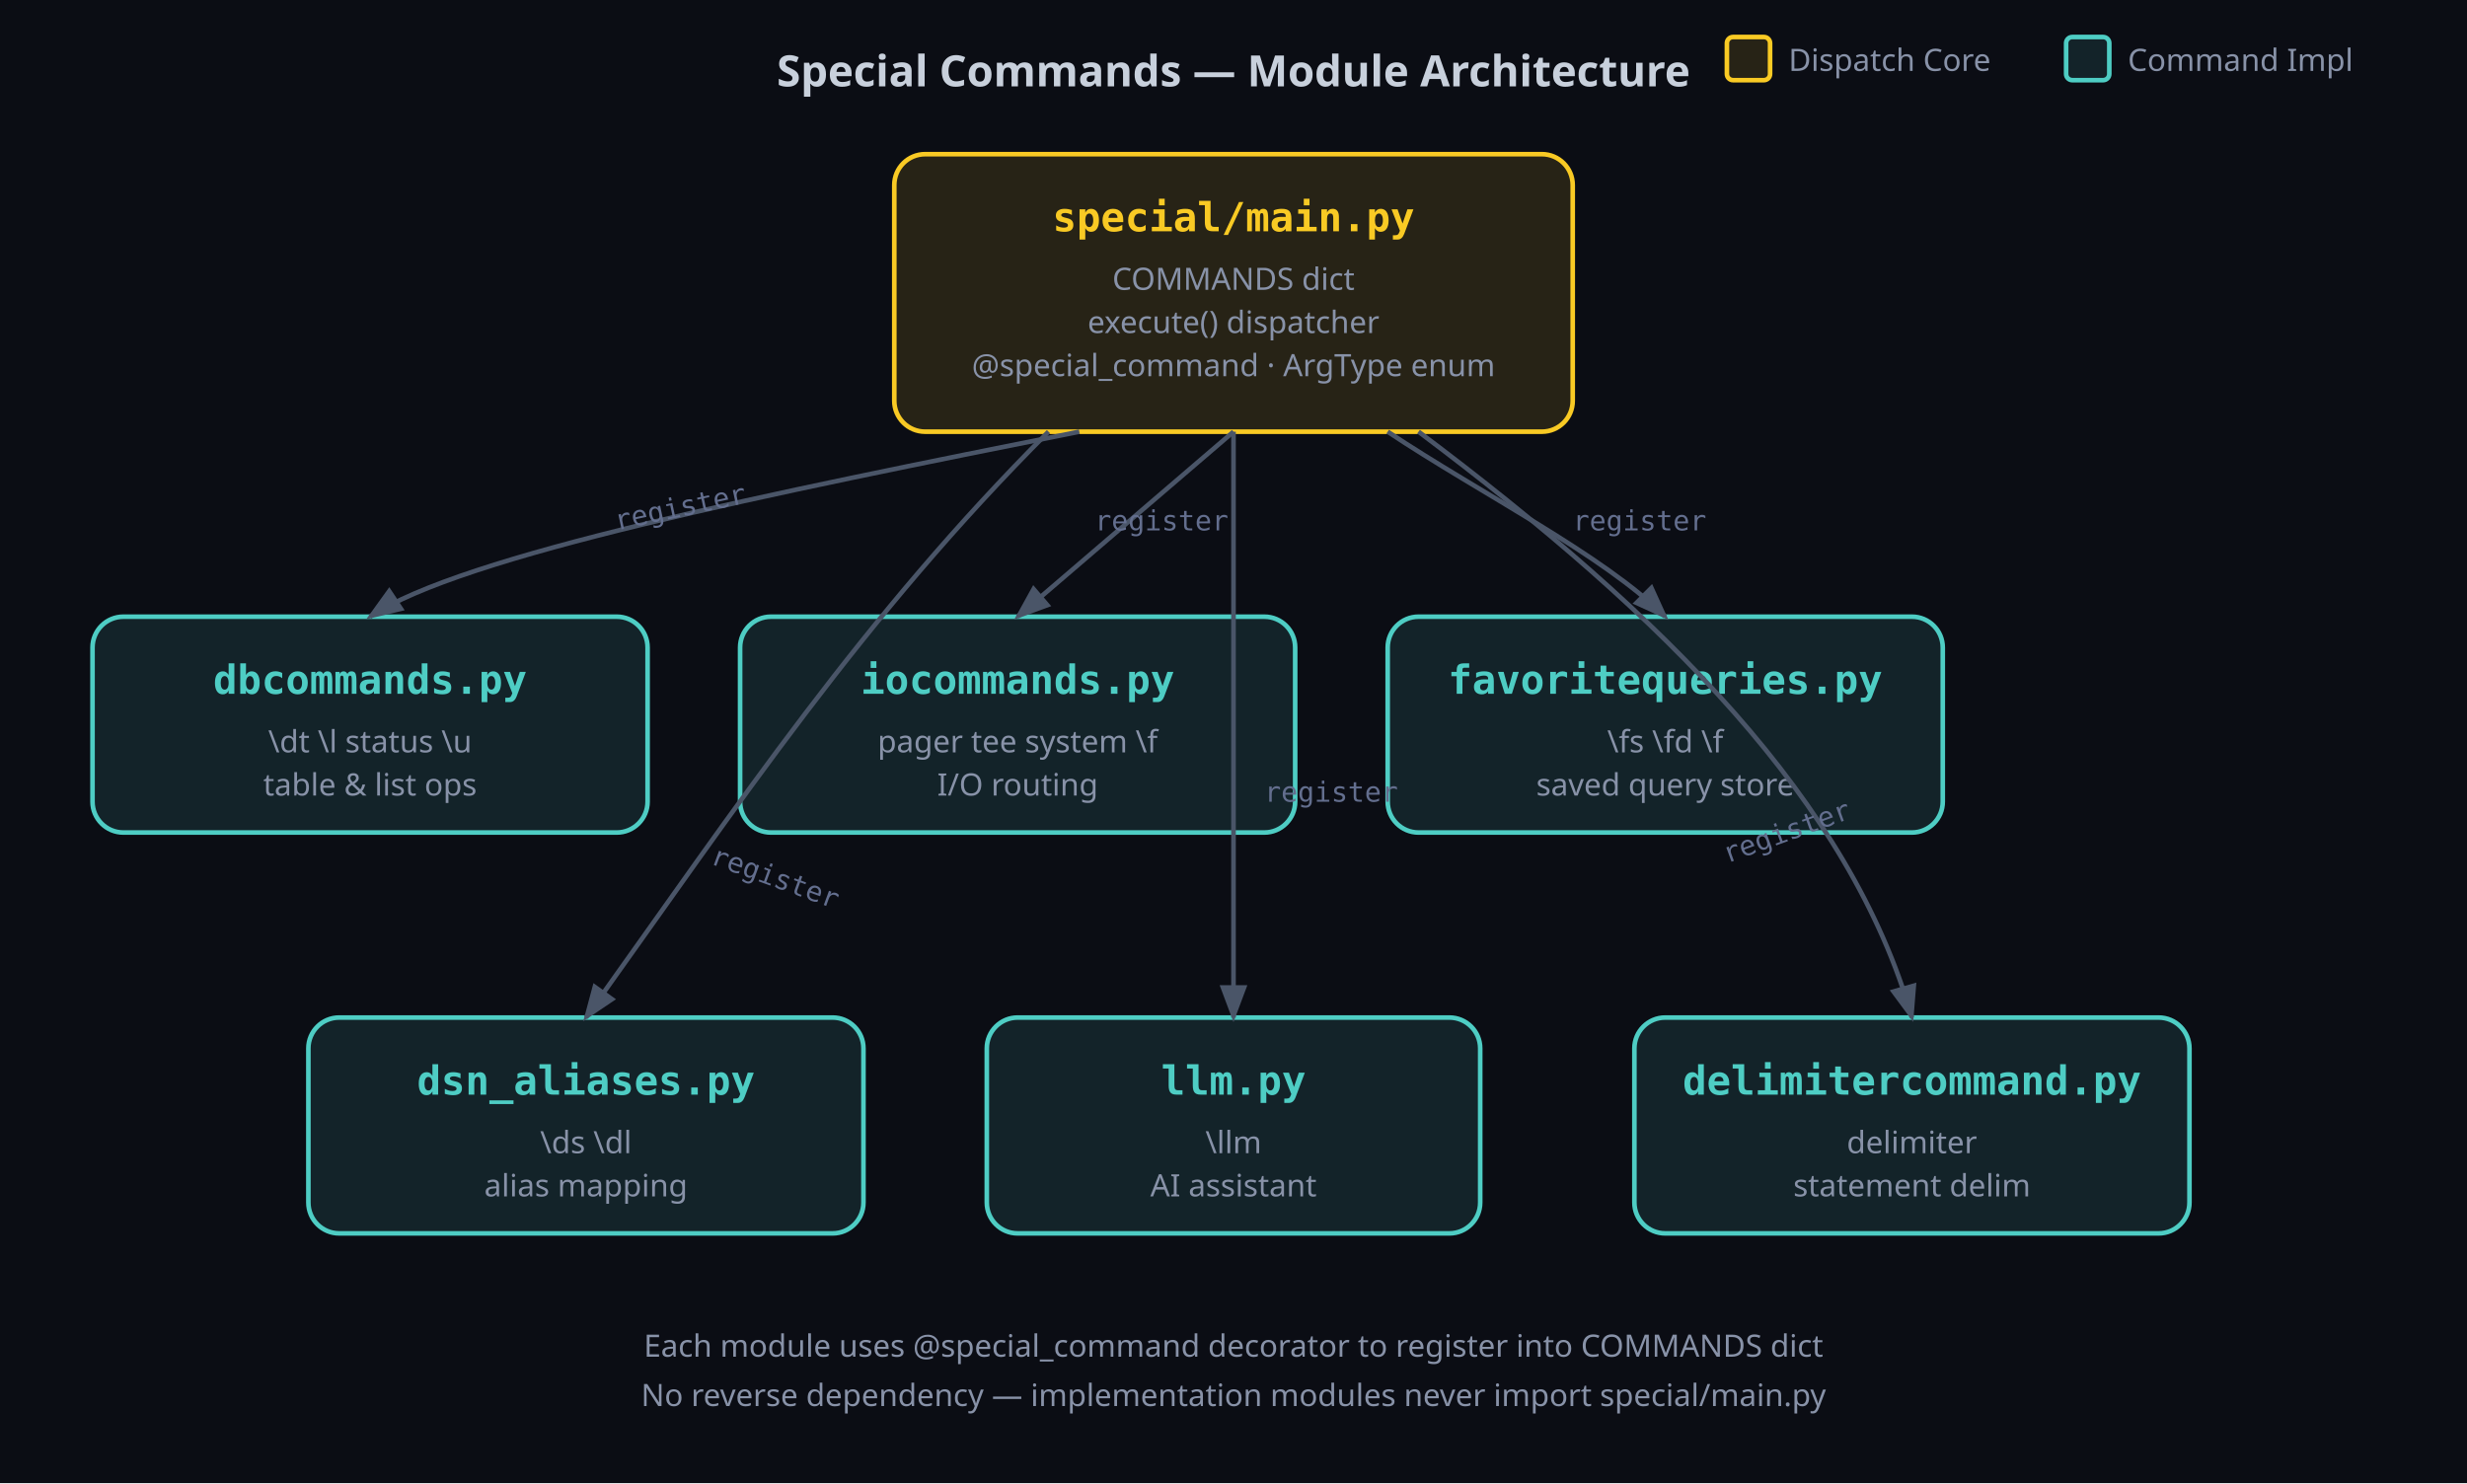
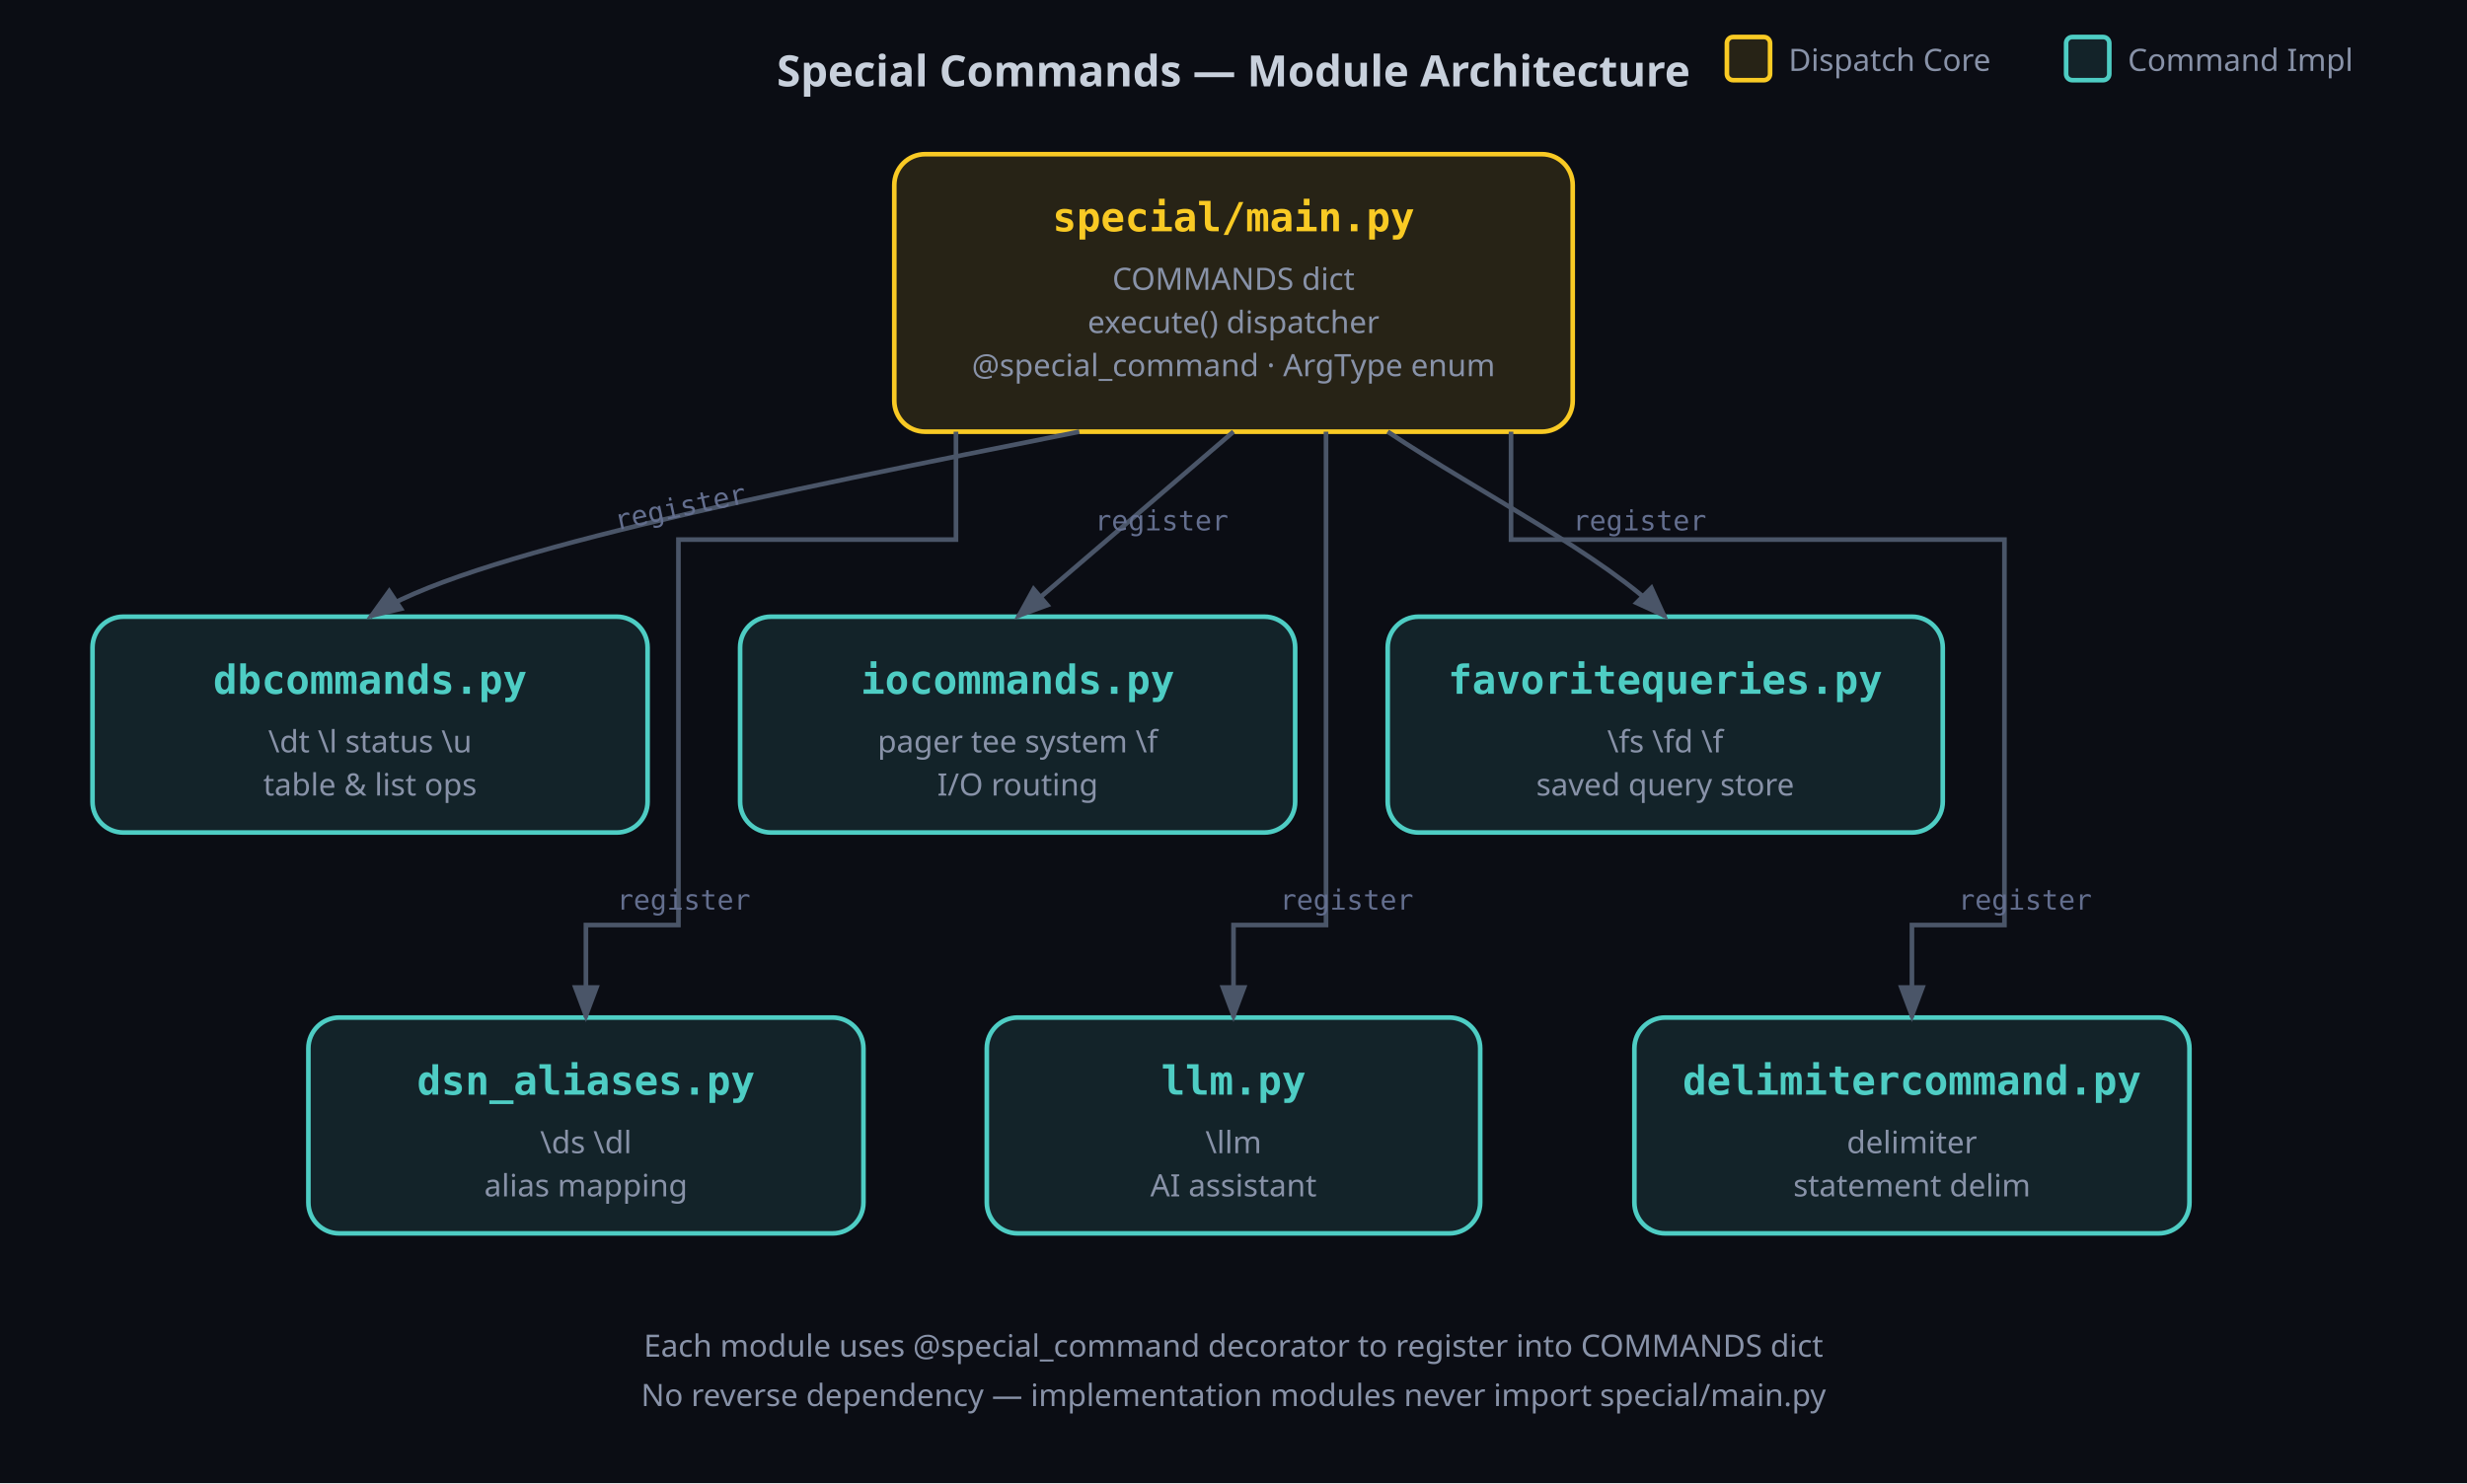
<svg xmlns="http://www.w3.org/2000/svg" width="800" height="481" viewBox="0 0 800 481">
  <style>
    .bg { fill: #0b0d14; }
    .node-core { fill: rgba(249,202,36,0.12); stroke: #f9ca24; stroke-width: 1.5; }
    .node-impl { fill: rgba(78,205,196,0.12); stroke: #4ecdc4; stroke-width: 1.5; }
    .label-core { fill: #f9ca24; font-family: ui-monospace, monospace; font-size: 13px; font-weight: 600; }
    .label-impl { fill: #4ecdc4; font-family: ui-monospace, monospace; font-size: 13px; font-weight: 600; }
    .sub { fill: #8892a8; font-family: ui-sans-serif, system-ui, sans-serif; font-size: 10px; }
    .arrow { stroke: #4a5568; stroke-width: 1.5; fill: none; marker-end: url(#arrowhead); }
    .arrow-label { fill: #636e8e; font-family: ui-monospace, monospace; font-size: 9px; }
    .title { fill: #c8d0dc; font-family: ui-sans-serif, system-ui, sans-serif; font-size: 14px; font-weight: 700; }
    .legend-text { fill: #8892a8; font-family: ui-sans-serif, system-ui, sans-serif; font-size: 10px; }
  </style>
  <defs>
    <marker id="arrowhead" markerWidth="8" markerHeight="6" refX="7" refY="3" orient="auto">
      <polygon points="0 0, 8 3, 0 6" fill="#4a5568" />
    </marker>
  </defs>
  <rect class="bg" width="800" height="481" />
  <text x="400" y="28" text-anchor="middle" class="title">Special Commands — Module Architecture</text>
  <g transform="translate(560, 12)">
    <rect x="0" y="0" width="14" height="14" rx="2" class="node-core" />
    <text x="20" y="11" class="legend-text">Dispatch Core</text>
    <rect x="110" y="0" width="14" height="14" rx="2" class="node-impl" />
    <text x="130" y="11" class="legend-text">Command Impl</text>
  </g>
  <g>
    <rect x="290" y="50" width="220" height="90" rx="10" class="node-core" />
    <text x="400" y="75" text-anchor="middle" class="label-core">special/main.py</text>
    <text x="400" y="94" text-anchor="middle" class="sub">COMMANDS dict</text>
    <text x="400" y="108" text-anchor="middle" class="sub">execute() dispatcher</text>
    <text x="400" y="122" text-anchor="middle" class="sub">@special_command · ArgType enum</text>
  </g>
  <g>
    <rect x="30" y="200" width="180" height="70" rx="10" class="node-impl" />
    <text x="120" y="225" text-anchor="middle" class="label-impl">dbcommands.py</text>
    <text x="120" y="244" text-anchor="middle" class="sub">\dt \l status \u</text>
    <text x="120" y="258" text-anchor="middle" class="sub">table &amp; list ops</text>
  </g>
  <g>
    <rect x="240" y="200" width="180" height="70" rx="10" class="node-impl" />
    <text x="330" y="225" text-anchor="middle" class="label-impl">iocommands.py</text>
    <text x="330" y="244" text-anchor="middle" class="sub">pager tee system \f</text>
    <text x="330" y="258" text-anchor="middle" class="sub">I/O routing</text>
  </g>
  <g>
    <rect x="450" y="200" width="180" height="70" rx="10" class="node-impl" />
    <text x="540" y="225" text-anchor="middle" class="label-impl">favoritequeries.py</text>
    <text x="540" y="244" text-anchor="middle" class="sub">\fs \fd \f</text>
    <text x="540" y="258" text-anchor="middle" class="sub">saved query store</text>
  </g>
  <g>
    <rect x="100" y="330" width="180" height="70" rx="10" class="node-impl" />
    <text x="190" y="355" text-anchor="middle" class="label-impl">dsn_aliases.py</text>
    <text x="190" y="374" text-anchor="middle" class="sub">\ds \dl</text>
    <text x="190" y="388" text-anchor="middle" class="sub">alias mapping</text>
  </g>
  <g>
    <rect x="320" y="330" width="160" height="70" rx="10" class="node-impl" />
    <text x="400" y="355" text-anchor="middle" class="label-impl">llm.py</text>
    <text x="400" y="374" text-anchor="middle" class="sub">\llm</text>
    <text x="400" y="388" text-anchor="middle" class="sub">AI assistant</text>
  </g>
  <g>
    <rect x="530" y="330" width="180" height="70" rx="10" class="node-impl" />
    <text x="620" y="355" text-anchor="middle" class="label-impl">delimitercommand.py</text>
    <text x="620" y="374" text-anchor="middle" class="sub">delimiter</text>
    <text x="620" y="388" text-anchor="middle" class="sub">statement delim</text>
  </g>
  <path class="arrow" d="M 350 140 C 250 160, 150 180, 120 200" />
  <text x="200" y="172" class="arrow-label" transform="rotate(-12, 200, 172)">register</text>
  <path class="arrow" d="M 400 140 L 330 200" />
  <text x="355" y="172" class="arrow-label">register</text>
  <path class="arrow" d="M 450 140 C 480 160, 520 180, 540 200" />
  <text x="510" y="172" class="arrow-label">register</text>
-   <path class="arrow" d="M 340 140 C 280 200, 240 260, 190 330" />
-   <text x="230" y="280" class="arrow-label" transform="rotate(20, 230, 280)">register</text>
-   <path class="arrow" d="M 400 140 C 400 220, 400 280, 400 330" />
-   <text x="410" y="260" class="arrow-label">register</text>
-   <path class="arrow" d="M 460 140 C 540 200, 600 260, 620 330" />
-   <text x="560" y="280" class="arrow-label" transform="rotate(-20, 560, 280)">register</text>
+   <path class="arrow" d="M 310 140 L 310 175 L 220 175 L 220 300 L 190 300 L 190 330" />
+   <text x="200" y="295" class="arrow-label">register</text>
+   <path class="arrow" d="M 430 140 L 430 300 L 400 300 L 400 330" />
+   <text x="415" y="295" class="arrow-label">register</text>
+   <path class="arrow" d="M 490 140 L 490 175 L 650 175 L 650 300 L 620 300 L 620 330" />
+   <text x="635" y="295" class="arrow-label">register</text>
  <text x="400" y="440" text-anchor="middle" class="sub">Each module uses @special_command decorator to register into COMMANDS dict</text>
  <text x="400" y="456" text-anchor="middle" class="sub">No reverse dependency — implementation modules never import special/main.py</text>
</svg>
